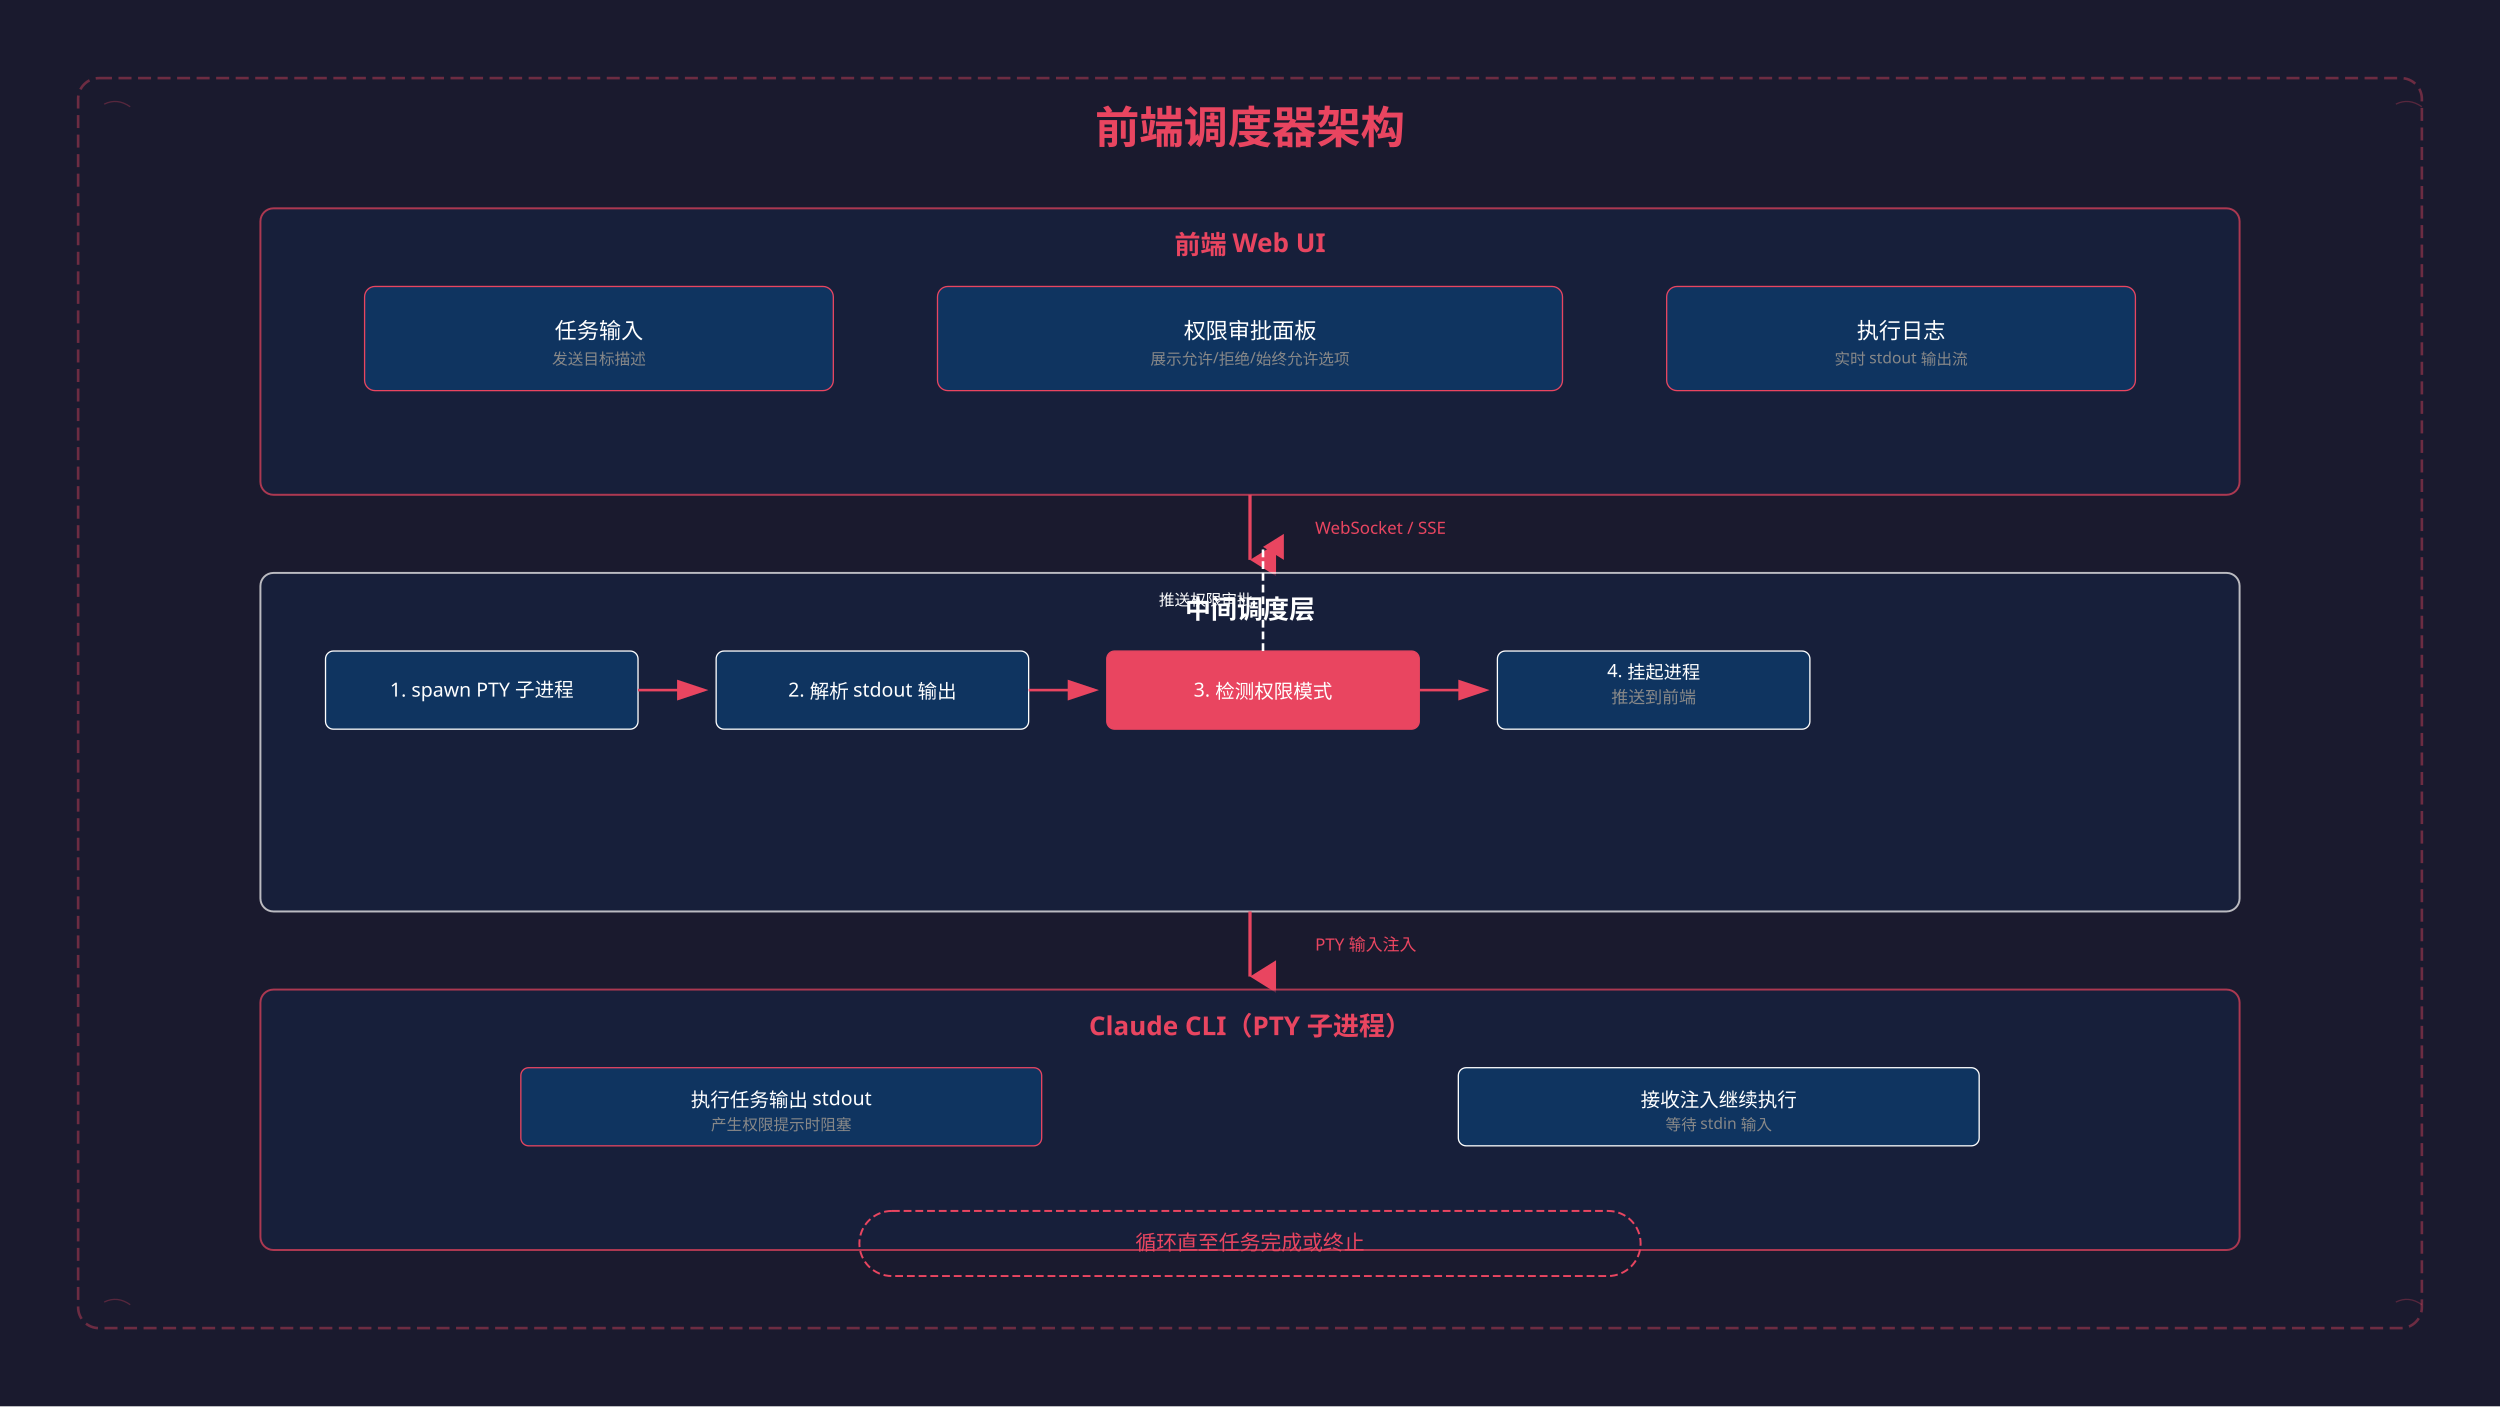
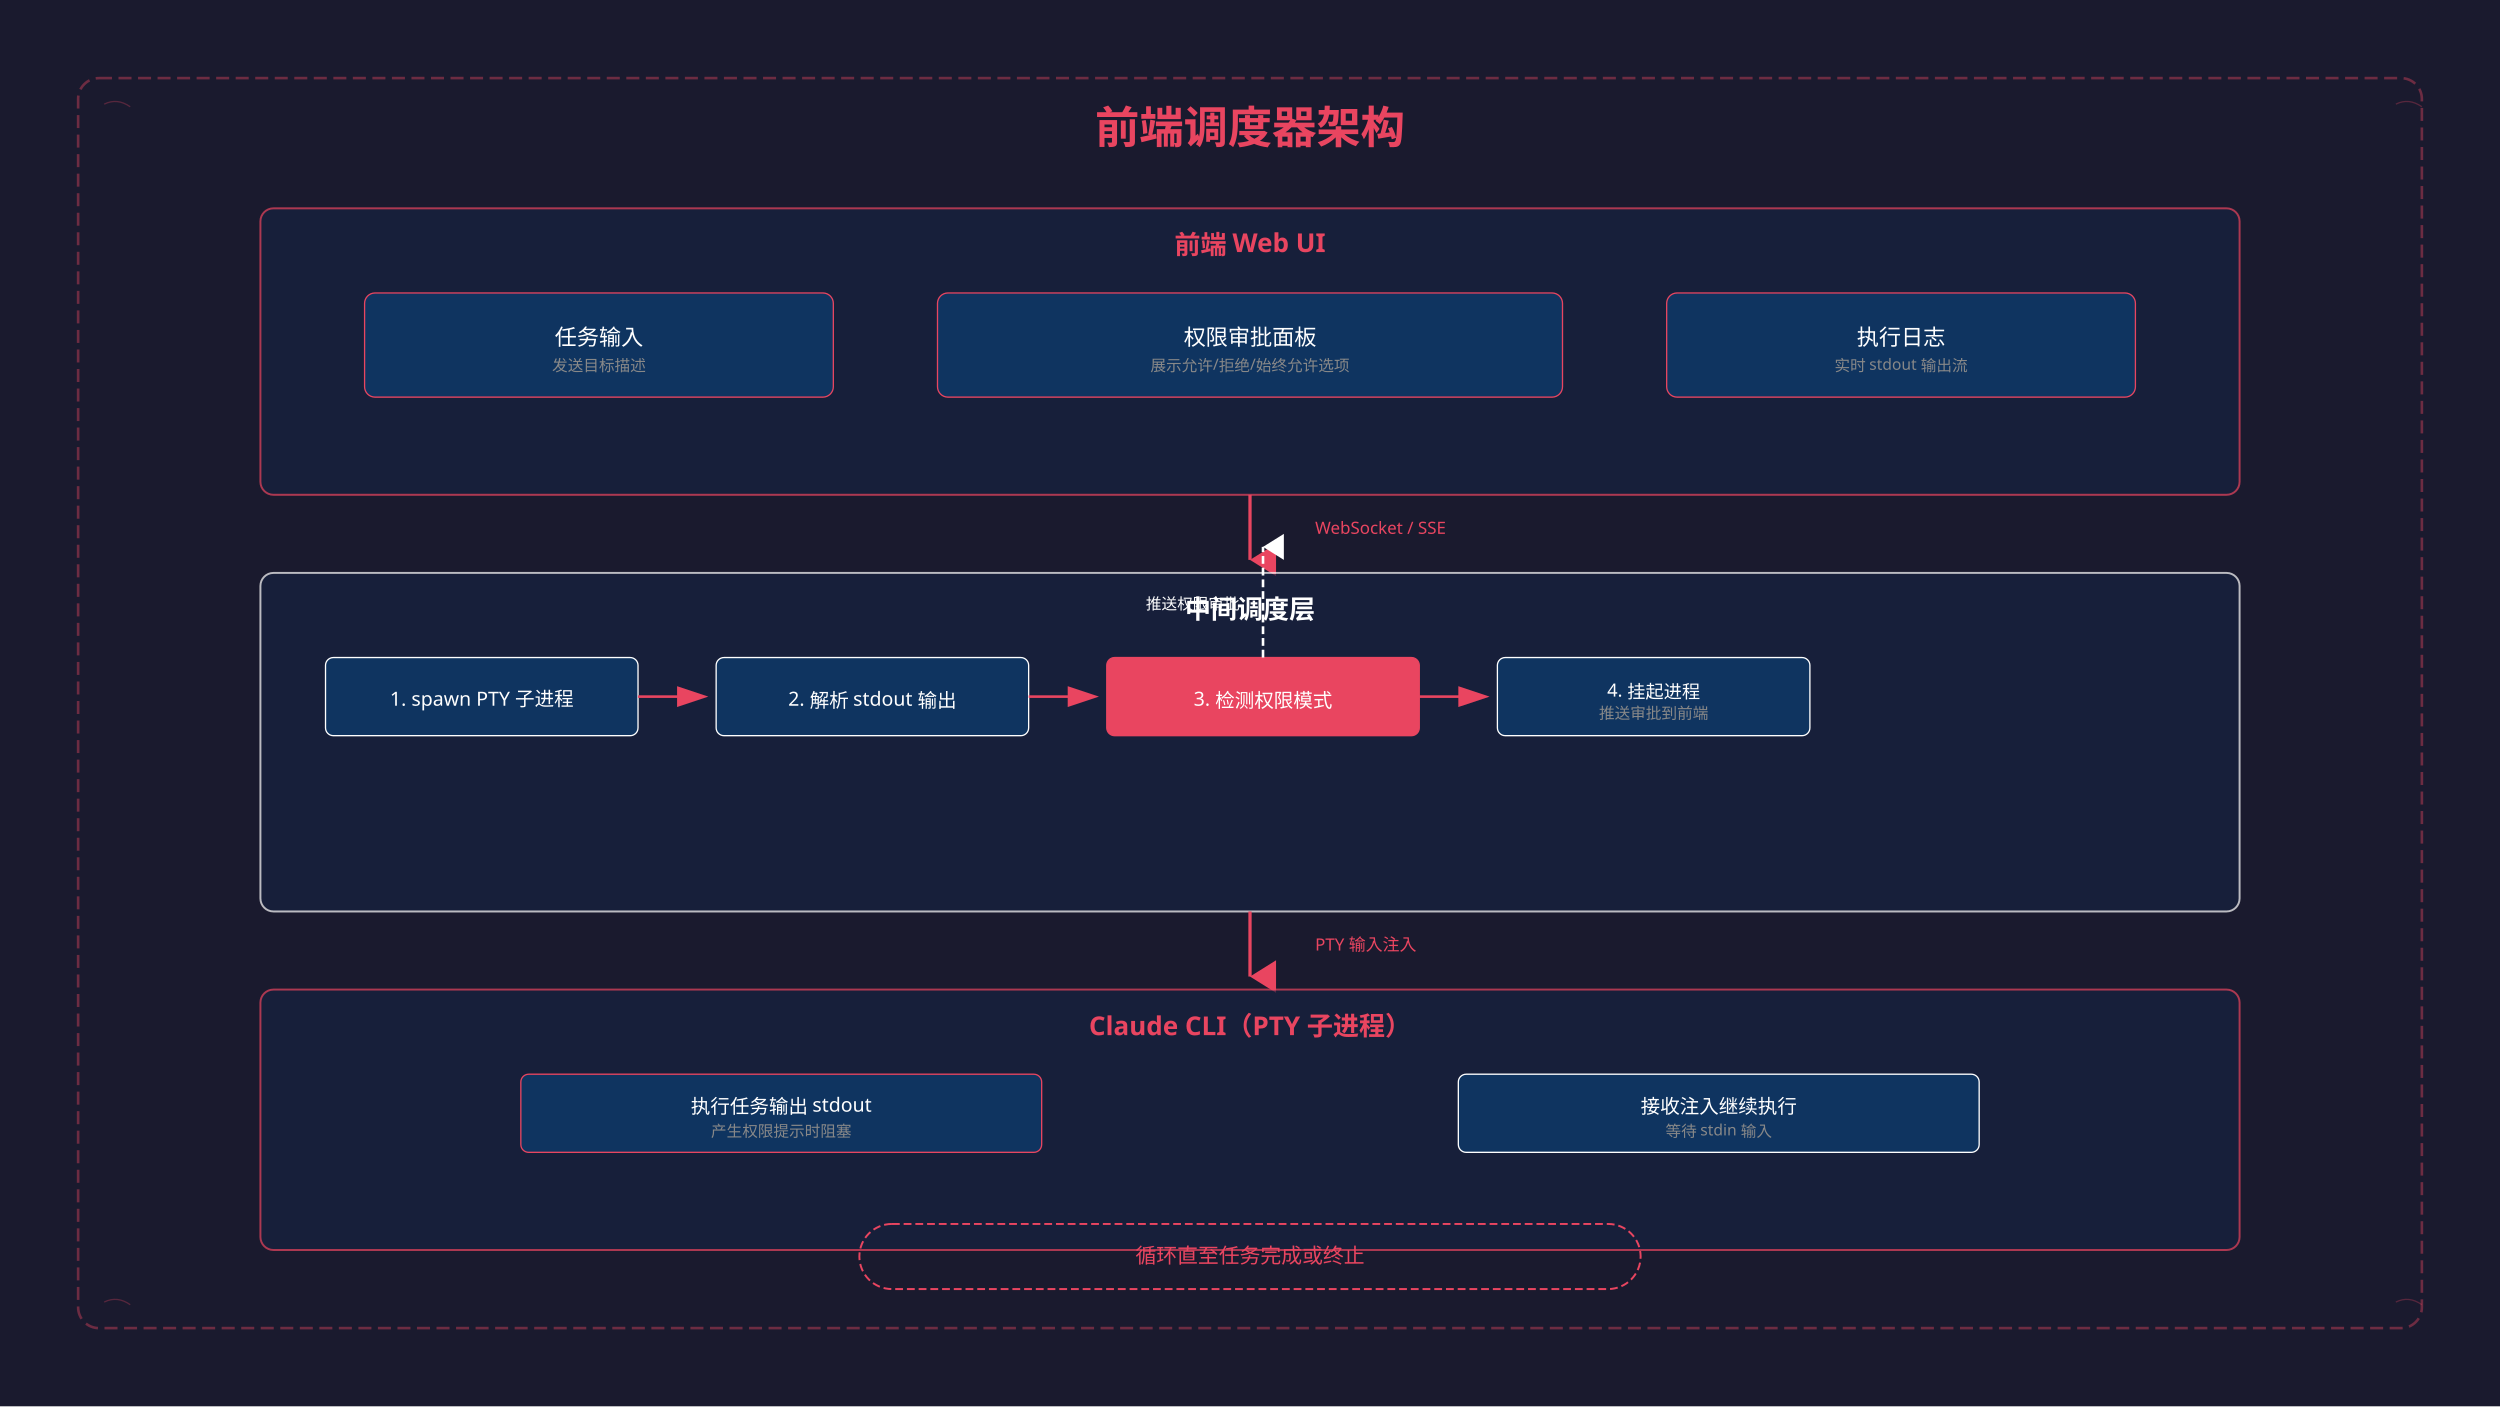
<svg xmlns="http://www.w3.org/2000/svg" width="1920" height="1080" viewBox="0 0 1920 1080">
  <defs>
    <marker id="arrowDown" markerWidth="10" markerHeight="8" refX="5" refY="8" orient="auto">
      <path d="M0,0 L5,8 L10,0 Z" fill="#e94560" />
    </marker>
    <marker id="arrowUp" markerWidth="10" markerHeight="8" refX="5" refY="0" orient="auto">
-       <path d="M0,8 L5,0 L10,8 Z" fill="#e94560" />
+       <path d="M0,8 L5,0 L10,8 Z" fill="#ffffff" />
    </marker>
    <marker id="arrowRight" markerWidth="12" markerHeight="8" refX="10" refY="4" orient="auto">
      <path d="M0,0 L12,4 L0,8 Z" fill="#e94560" />
    </marker>
  </defs>
  <rect width="1920" height="1080" fill="#1a1a2e" />
  <rect x="60" y="60" width="1800" height="960" rx="16" fill="none" stroke="#e94560" stroke-width="2" stroke-dasharray="10,5" opacity="0.4" />
  <text x="960" y="110" font-family="'PingFang SC','Microsoft YaHei',sans-serif" font-size="34" fill="#e94560" text-anchor="middle" font-weight="bold">前端调度器架构</text>
  <rect x="200" y="160" width="1520" height="220" rx="10" fill="#16213e" stroke="#e94560" stroke-width="1.5" opacity="0.7" />
  <text x="960" y="195" font-family="'PingFang SC','Microsoft YaHei',sans-serif" font-size="20" fill="#e94560" text-anchor="middle" font-weight="bold">前端 Web UI</text>
-   <rect x="280" y="220" width="360" height="80" rx="8" fill="#0f3460" stroke="#e94560" stroke-width="1" />
-   <text x="460" y="260" font-family="'PingFang SC','Microsoft YaHei',sans-serif" font-size="17" fill="#ffffff" text-anchor="middle">任务输入</text>
-   <text x="460" y="280" font-family="'PingFang SC','Microsoft YaHei',sans-serif" font-size="12" fill="#888" text-anchor="middle">发送目标描述</text>
-   <rect x="720" y="220" width="480" height="80" rx="8" fill="#0f3460" stroke="#e94560" stroke-width="1" />
-   <text x="960" y="260" font-family="'PingFang SC','Microsoft YaHei',sans-serif" font-size="17" fill="#ffffff" text-anchor="middle">权限审批面板</text>
-   <text x="960" y="280" font-family="'PingFang SC','Microsoft YaHei',sans-serif" font-size="12" fill="#888" text-anchor="middle">展示允许/拒绝/始终允许选项</text>
-   <rect x="1280" y="220" width="360" height="80" rx="8" fill="#0f3460" stroke="#e94560" stroke-width="1" />
-   <text x="1460" y="260" font-family="'PingFang SC','Microsoft YaHei',sans-serif" font-size="17" fill="#ffffff" text-anchor="middle">执行日志</text>
-   <text x="1460" y="280" font-family="'PingFang SC','Microsoft YaHei',sans-serif" font-size="12" fill="#888" text-anchor="middle">实时 stdout 输出流</text>
+   <rect x="280" y="225" width="360" height="80" rx="8" fill="#0f3460" stroke="#e94560" stroke-width="1" />
+   <text x="460" y="265" font-family="'PingFang SC','Microsoft YaHei',sans-serif" font-size="17" fill="#ffffff" text-anchor="middle">任务输入</text>
+   <text x="460" y="285" font-family="'PingFang SC','Microsoft YaHei',sans-serif" font-size="12" fill="#888" text-anchor="middle">发送目标描述</text>
+   <rect x="720" y="225" width="480" height="80" rx="8" fill="#0f3460" stroke="#e94560" stroke-width="1" />
+   <text x="960" y="265" font-family="'PingFang SC','Microsoft YaHei',sans-serif" font-size="17" fill="#ffffff" text-anchor="middle">权限审批面板</text>
+   <text x="960" y="285" font-family="'PingFang SC','Microsoft YaHei',sans-serif" font-size="12" fill="#888" text-anchor="middle">展示允许/拒绝/始终允许选项</text>
+   <rect x="1280" y="225" width="360" height="80" rx="8" fill="#0f3460" stroke="#e94560" stroke-width="1" />
+   <text x="1460" y="265" font-family="'PingFang SC','Microsoft YaHei',sans-serif" font-size="17" fill="#ffffff" text-anchor="middle">执行日志</text>
+   <text x="1460" y="285" font-family="'PingFang SC','Microsoft YaHei',sans-serif" font-size="12" fill="#888" text-anchor="middle">实时 stdout 输出流</text>
  <line x1="960" y1="380" x2="960" y2="430" stroke="#e94560" stroke-width="2.5" marker-end="url(#arrowDown)" />
  <text x="1010" y="410" font-family="'PingFang SC','Microsoft YaHei',sans-serif" font-size="13" fill="#e94560">WebSocket / SSE</text>
  <rect x="200" y="440" width="1520" height="260" rx="10" fill="#16213e" stroke="#ffffff" stroke-width="1.5" opacity="0.7" />
  <text x="960" y="475" font-family="'PingFang SC','Microsoft YaHei',sans-serif" font-size="20" fill="#ffffff" text-anchor="middle" font-weight="bold">中间调度层</text>
-   <rect x="250" y="500" width="240" height="60" rx="6" fill="#0f3460" stroke="#ffffff" stroke-width="1" />
-   <text x="370" y="535" font-family="'PingFang SC','Microsoft YaHei',sans-serif" font-size="15" fill="#ffffff" text-anchor="middle">1. spawn PTY 子进程</text>
-   <line x1="490" y1="530" x2="540" y2="530" stroke="#e94560" stroke-width="2" marker-end="url(#arrowRight)" />
-   <rect x="550" y="500" width="240" height="60" rx="6" fill="#0f3460" stroke="#ffffff" stroke-width="1" />
-   <text x="670" y="535" font-family="'PingFang SC','Microsoft YaHei',sans-serif" font-size="15" fill="#ffffff" text-anchor="middle">2. 解析 stdout 输出</text>
-   <line x1="790" y1="530" x2="840" y2="530" stroke="#e94560" stroke-width="2" marker-end="url(#arrowRight)" />
-   <rect x="850" y="500" width="240" height="60" rx="6" fill="#e94560" stroke="#e94560" stroke-width="1" />
-   <text x="970" y="535" font-family="'PingFang SC','Microsoft YaHei',sans-serif" font-size="15" fill="#ffffff" text-anchor="middle">3. 检测权限模式</text>
-   <line x1="1090" y1="530" x2="1140" y2="530" stroke="#e94560" stroke-width="2" marker-end="url(#arrowRight)" />
-   <rect x="1150" y="500" width="240" height="60" rx="6" fill="#0f3460" stroke="#ffffff" stroke-width="1" />
-   <text x="1270" y="520" font-family="'PingFang SC','Microsoft YaHei',sans-serif" font-size="14" fill="#ffffff" text-anchor="middle">4. 挂起进程</text>
-   <text x="1270" y="540" font-family="'PingFang SC','Microsoft YaHei',sans-serif" font-size="13" fill="#888" text-anchor="middle">推送到前端</text>
-   <line x1="970" y1="500" x2="970" y2="420" stroke="#ffffff" stroke-width="2" marker-end="url(#arrowUp)" stroke-dasharray="6,3" />
-   <text x="890" y="465" font-family="'PingFang SC','Microsoft YaHei',sans-serif" font-size="12" fill="#ffffff">推送权限审批</text>
+   <rect x="250" y="505" width="240" height="60" rx="6" fill="#0f3460" stroke="#ffffff" stroke-width="1" />
+   <text x="370" y="542" font-family="'PingFang SC','Microsoft YaHei',sans-serif" font-size="15" fill="#ffffff" text-anchor="middle">1. spawn PTY 子进程</text>
+   <line x1="490" y1="535" x2="540" y2="535" stroke="#e94560" stroke-width="2" marker-end="url(#arrowRight)" />
+   <rect x="550" y="505" width="240" height="60" rx="6" fill="#0f3460" stroke="#ffffff" stroke-width="1" />
+   <text x="670" y="542" font-family="'PingFang SC','Microsoft YaHei',sans-serif" font-size="15" fill="#ffffff" text-anchor="middle">2. 解析 stdout 输出</text>
+   <line x1="790" y1="535" x2="840" y2="535" stroke="#e94560" stroke-width="2" marker-end="url(#arrowRight)" />
+   <rect x="850" y="505" width="240" height="60" rx="6" fill="#e94560" stroke="#e94560" stroke-width="1" />
+   <text x="970" y="542" font-family="'PingFang SC','Microsoft YaHei',sans-serif" font-size="15" fill="#ffffff" text-anchor="middle">3. 检测权限模式</text>
+   <line x1="1090" y1="535" x2="1140" y2="535" stroke="#e94560" stroke-width="2" marker-end="url(#arrowRight)" />
+   <rect x="1150" y="505" width="240" height="60" rx="6" fill="#0f3460" stroke="#ffffff" stroke-width="1" />
+   <text x="1270" y="535" font-family="'PingFang SC','Microsoft YaHei',sans-serif" font-size="14" fill="#ffffff" text-anchor="middle">4. 挂起进程</text>
+   <text x="1270" y="552" font-family="'PingFang SC','Microsoft YaHei',sans-serif" font-size="12" fill="#888" text-anchor="middle">推送审批到前端</text>
+   <line x1="970" y1="505" x2="970" y2="420" stroke="#ffffff" stroke-width="2" marker-end="url(#arrowUp)" stroke-dasharray="6,3" />
+   <text x="880" y="468" font-family="'PingFang SC','Microsoft YaHei',sans-serif" font-size="12" fill="#ffffff">推送权限审批</text>
  <line x1="960" y1="700" x2="960" y2="750" stroke="#e94560" stroke-width="2.5" marker-end="url(#arrowDown)" />
  <text x="1010" y="730" font-family="'PingFang SC','Microsoft YaHei',sans-serif" font-size="13" fill="#e94560">PTY 输入注入</text>
  <rect x="200" y="760" width="1520" height="200" rx="10" fill="#16213e" stroke="#e94560" stroke-width="1.5" opacity="0.7" />
  <text x="960" y="795" font-family="'PingFang SC','Microsoft YaHei',sans-serif" font-size="20" fill="#e94560" text-anchor="middle" font-weight="bold">Claude CLI（PTY 子进程）</text>
-   <rect x="400" y="820" width="400" height="60" rx="6" fill="#0f3460" stroke="#e94560" stroke-width="1" />
-   <text x="600" y="850" font-family="'PingFang SC','Microsoft YaHei',sans-serif" font-size="15" fill="#ffffff" text-anchor="middle">执行任务输出 stdout</text>
-   <text x="600" y="868" font-family="'PingFang SC','Microsoft YaHei',sans-serif" font-size="12" fill="#888" text-anchor="middle">产生权限提示时阻塞</text>
-   <rect x="1120" y="820" width="400" height="60" rx="6" fill="#0f3460" stroke="#ffffff" stroke-width="1" />
-   <text x="1320" y="850" font-family="'PingFang SC','Microsoft YaHei',sans-serif" font-size="15" fill="#ffffff" text-anchor="middle">接收注入继续执行</text>
-   <text x="1320" y="868" font-family="'PingFang SC','Microsoft YaHei',sans-serif" font-size="12" fill="#888" text-anchor="middle">等待 stdin 输入</text>
-   <rect x="660" y="930" width="600" height="50" rx="25" fill="none" stroke="#e94560" stroke-width="1.5" stroke-dasharray="6,3" />
-   <text x="960" y="960" font-family="'PingFang SC','Microsoft YaHei',sans-serif" font-size="16" fill="#e94560" text-anchor="middle">循环直至任务完成或终止</text>
+   <rect x="400" y="825" width="400" height="60" rx="6" fill="#0f3460" stroke="#e94560" stroke-width="1" />
+   <text x="600" y="855" font-family="'PingFang SC','Microsoft YaHei',sans-serif" font-size="15" fill="#ffffff" text-anchor="middle">执行任务输出 stdout</text>
+   <text x="600" y="873" font-family="'PingFang SC','Microsoft YaHei',sans-serif" font-size="12" fill="#888" text-anchor="middle">产生权限提示时阻塞</text>
+   <rect x="1120" y="825" width="400" height="60" rx="6" fill="#0f3460" stroke="#ffffff" stroke-width="1" />
+   <text x="1320" y="855" font-family="'PingFang SC','Microsoft YaHei',sans-serif" font-size="15" fill="#ffffff" text-anchor="middle">接收注入继续执行</text>
+   <text x="1320" y="873" font-family="'PingFang SC','Microsoft YaHei',sans-serif" font-size="12" fill="#888" text-anchor="middle">等待 stdin 输入</text>
+   <rect x="660" y="940" width="600" height="50" rx="25" fill="none" stroke="#e94560" stroke-width="1.5" stroke-dasharray="6,3" />
+   <text x="960" y="970" font-family="'PingFang SC','Microsoft YaHei',sans-serif" font-size="16" fill="#e94560" text-anchor="middle">循环直至任务完成或终止</text>
  <path d="M80,80 Q90,75 100,82" fill="none" stroke="#e94560" stroke-width="1" opacity="0.3" />
  <path d="M1840,80 Q1850,75 1860,82" fill="none" stroke="#e94560" stroke-width="1" opacity="0.3" />
  <path d="M80,1000 Q90,995 100,1002" fill="none" stroke="#e94560" stroke-width="1" opacity="0.3" />
  <path d="M1840,1000 Q1850,995 1860,1002" fill="none" stroke="#e94560" stroke-width="1" opacity="0.3" />
</svg>
